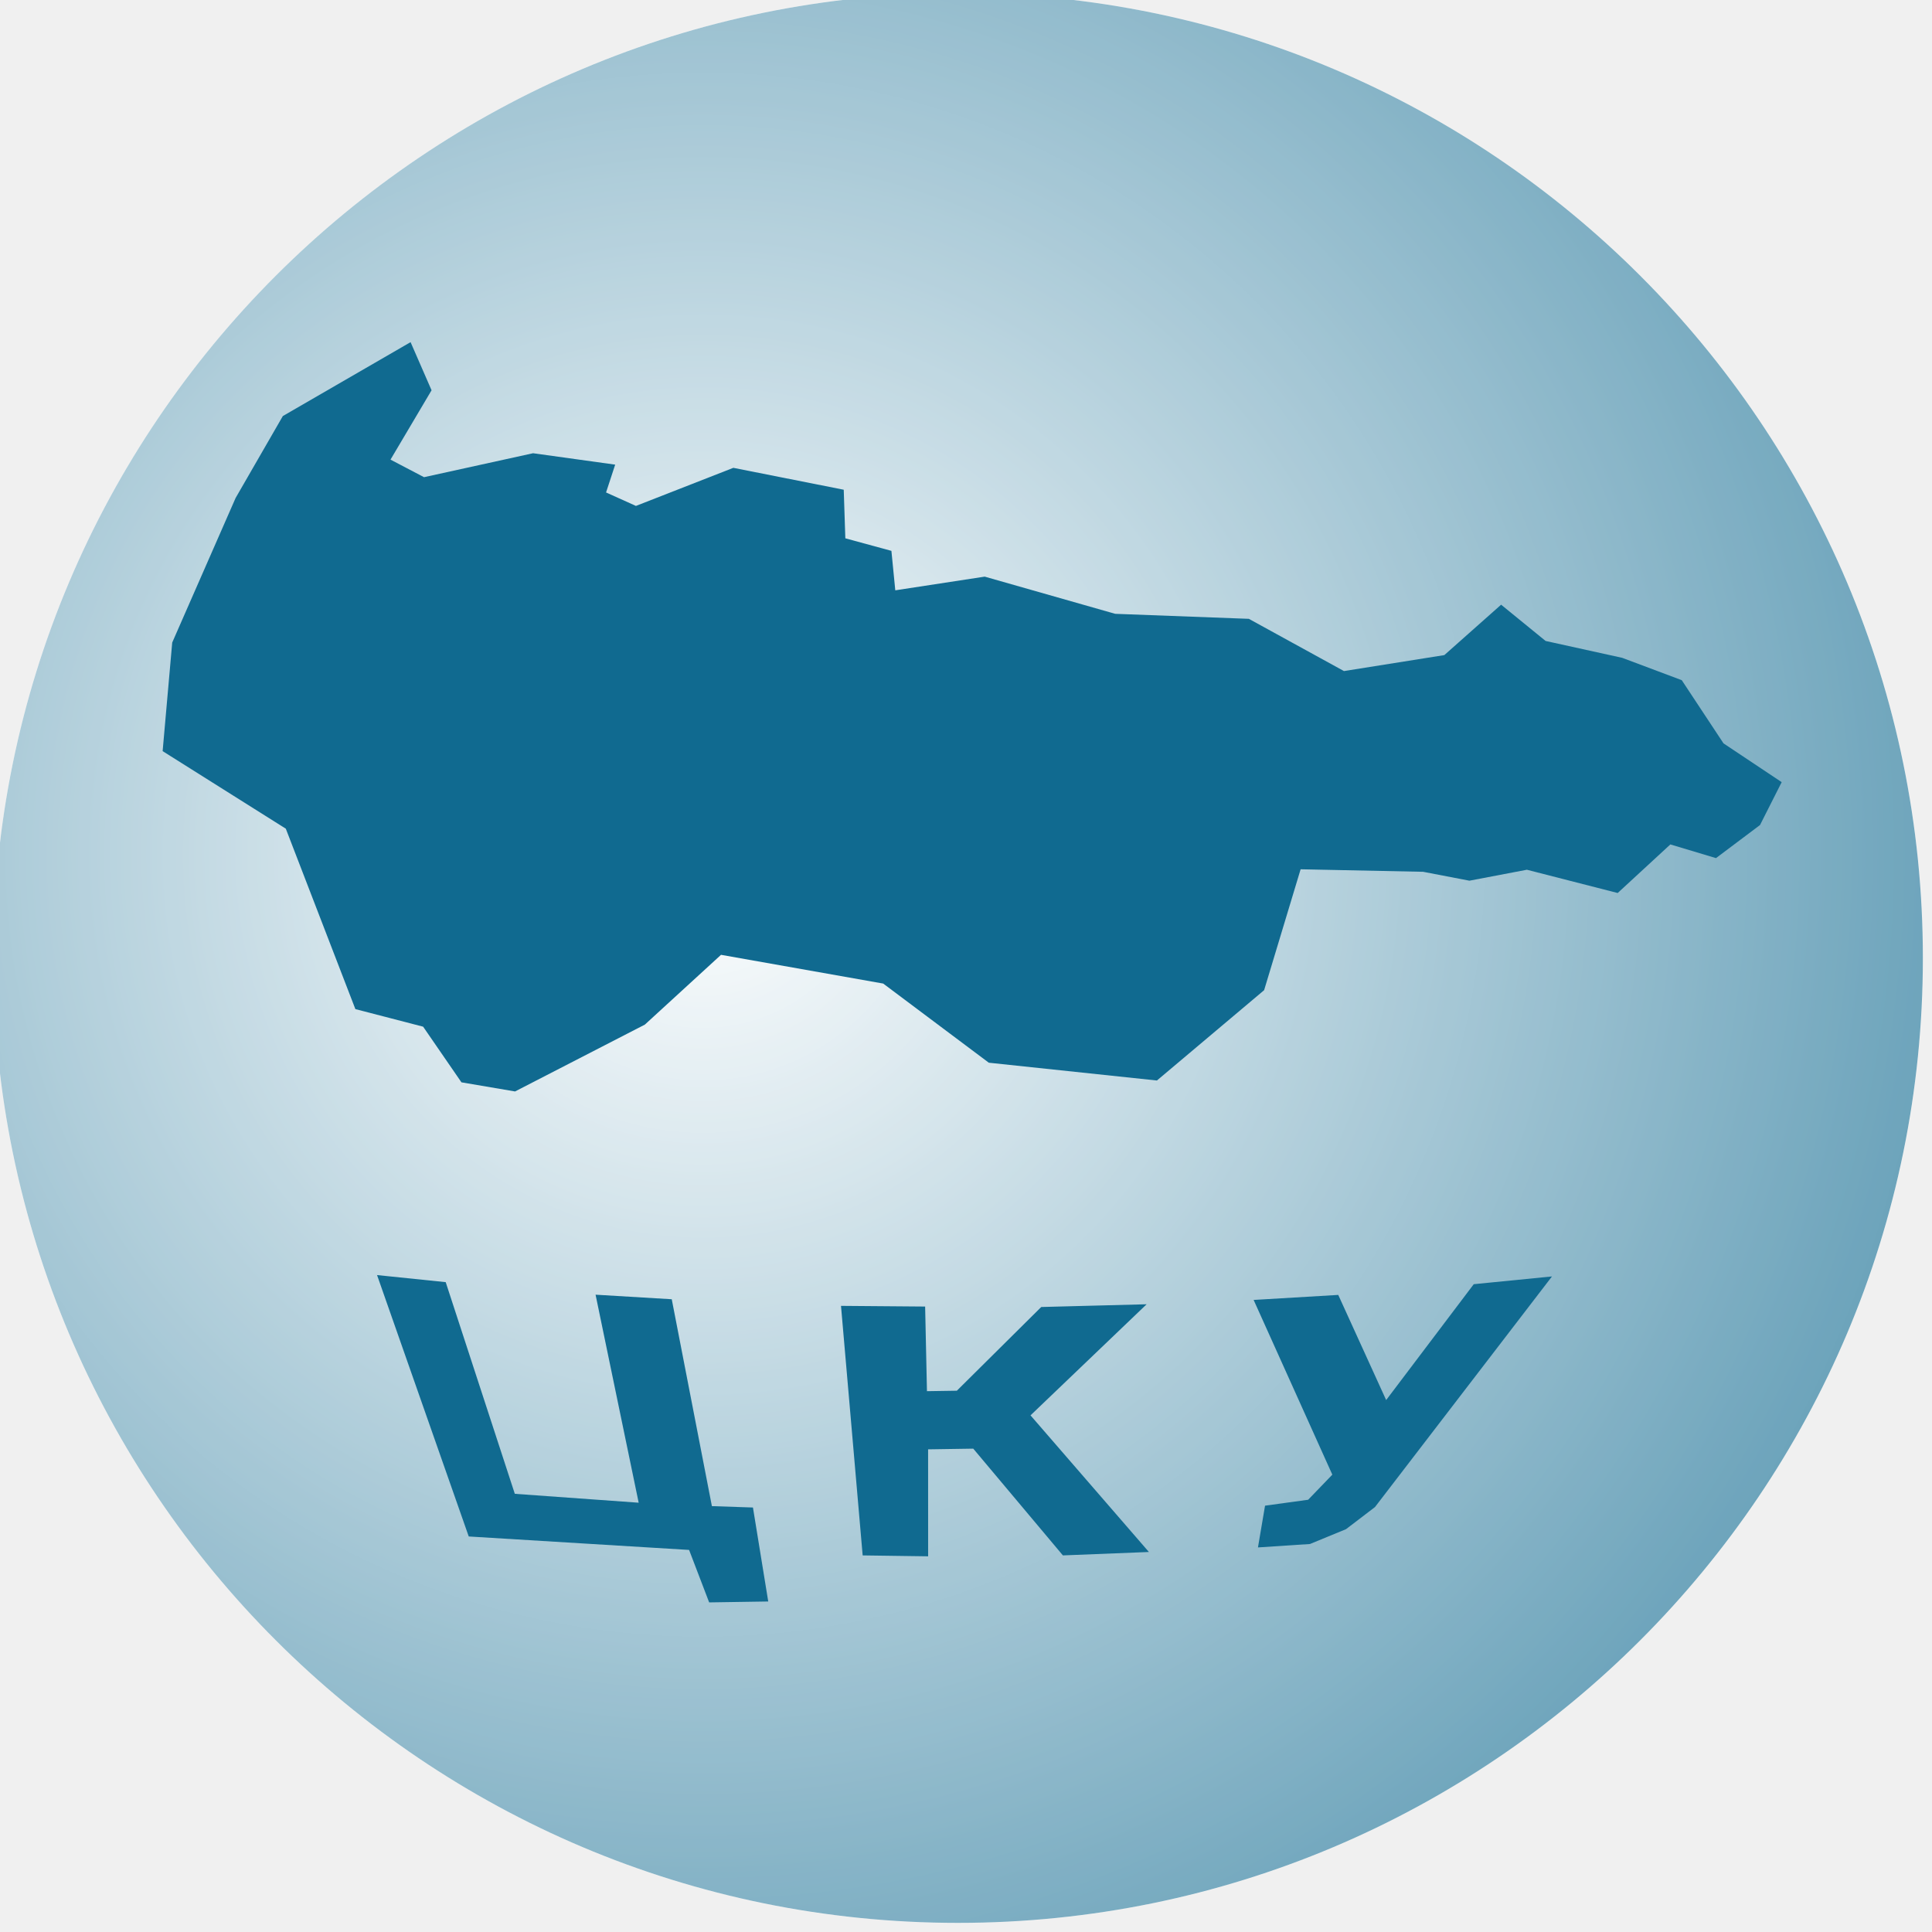
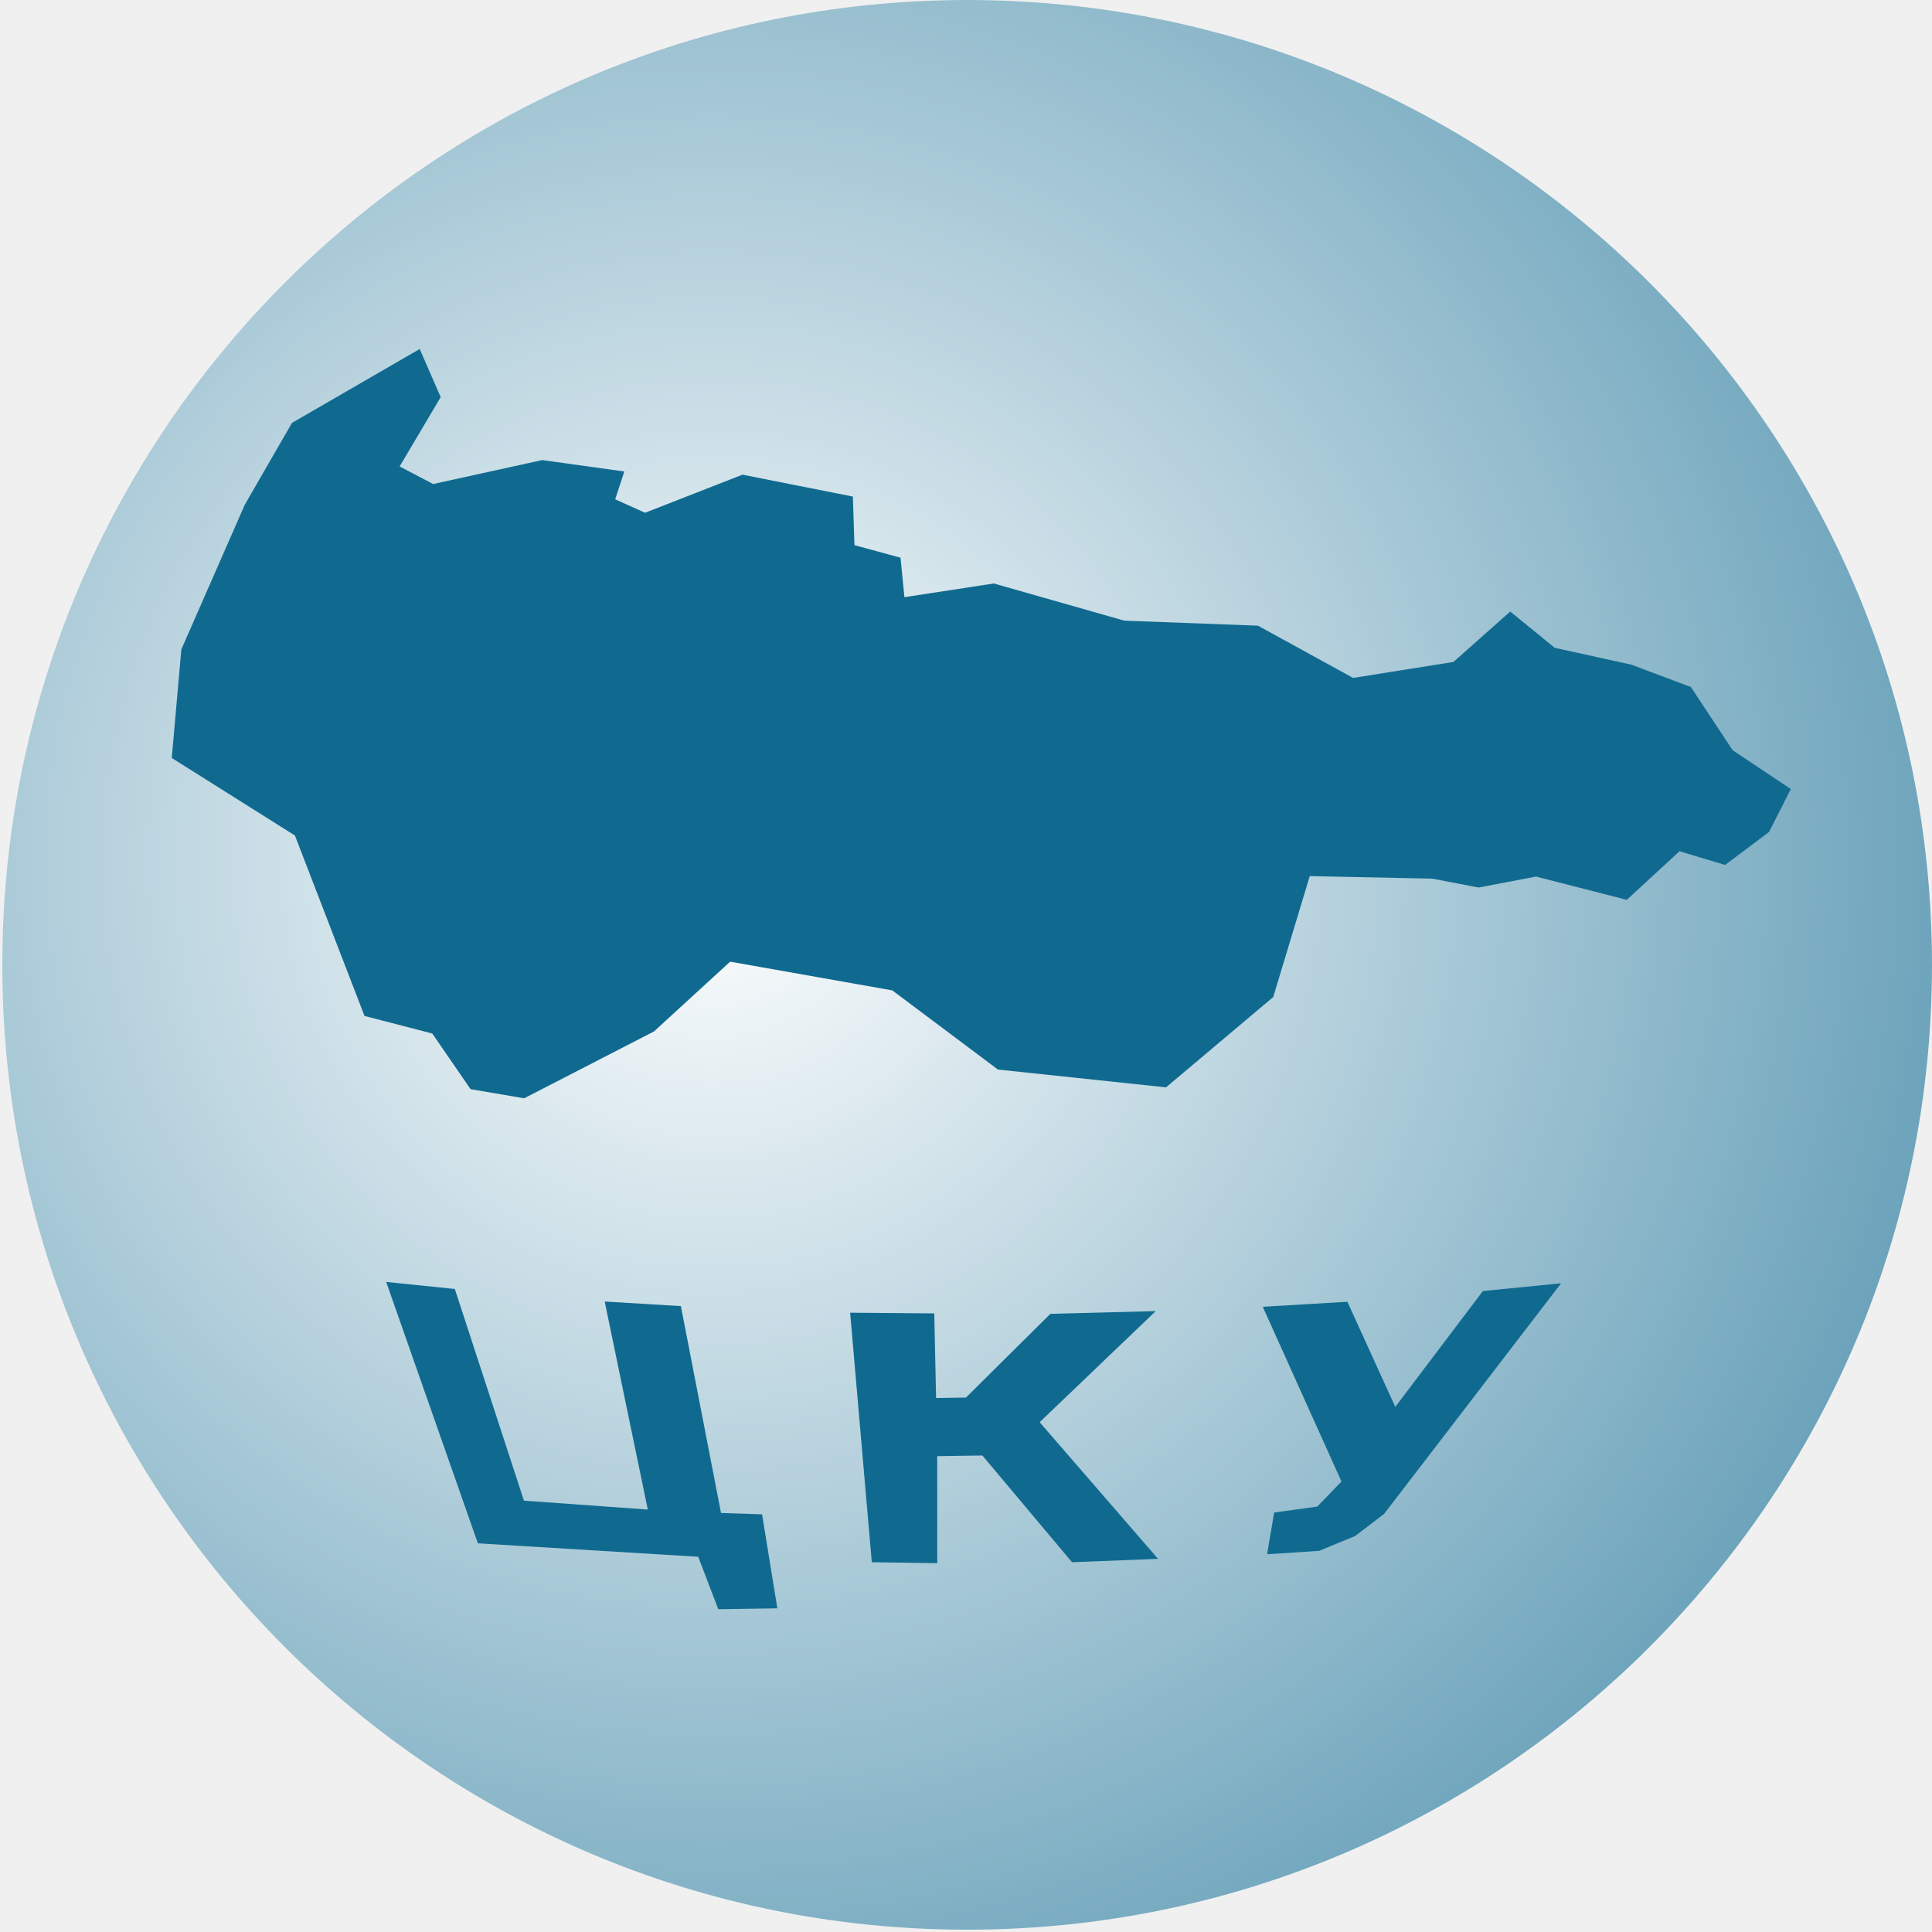
<svg xmlns="http://www.w3.org/2000/svg" width="32" height="32" version="1.1" viewBox="0 0 8.47 8.47">
  <defs>
    <radialGradient id="a" cx="43.13" cy="208.3" r="76.18" gradientTransform="matrix(.09 0 0 .09 223.8 204.6)" gradientUnits="userSpaceOnUse">
      <stop stop-color="#fff" offset="0" />
      <stop stop-color="#106a90" offset="1" />
    </radialGradient>
  </defs>
-   <g transform="translate(-224.6 -219.6)">
+   <g transform="translate(-224.56,-219.57)">
    <circle cx="228.8" cy="223.8" r="4.23" fill="#fff" style="paint-order:normal" />
    <circle cx="228.8" cy="223.8" r="4.23" fill="url(#a)" opacity=".77" style="paint-order:normal" />
    <path d="m226.4 221.1-0.56 0.324-0.207 0.359-0.278 0.634-0.042 0.476 0.54 0.34 0.305 0.791 0.297 0.077 0.168 0.244 0.235 0.04 0.569-0.293 0.334-0.306 0.711 0.126 0.463 0.347 0.737 0.078 0.47-0.396 0.16-0.53 0.537 0.011 0.203 0.039 0.252-0.048 0.398 0.102 0.231-0.213 0.2 0.06 0.193-0.145 0.095-0.188-0.255-0.17-0.183-0.277-0.261-0.098-0.336-0.074-0.195-0.159-0.249 0.221-0.44 0.07-0.417-0.229-0.586-0.022-0.572-0.163-0.392 0.06-0.017-0.173-0.202-0.055-7e-3 -0.213-0.484-0.096-0.427 0.167-0.131-0.059 0.04-0.122-0.36-0.05-0.478 0.105-0.147-0.077 0.18-0.304zm5.004 4.096-0.343 0.034-0.384 0.508-0.21-0.461-0.371 0.022 0.345 0.766-0.106 0.11-0.189 0.026-0.031 0.183 0.228-0.015 0.158-0.065 0.127-0.097zm-3.117 0.129 0.095 1.094 0.287 4e-3 -1.5e-4 -0.469 0.198-3e-3 0.393 0.468 0.377-0.015-0.519-0.599 0.509-0.487-0.462 0.012-0.37 0.367-0.131 2e-3 -8e-3 -0.371zm-2.034-0.135 0.402 1.146 0.966 0.059 0.088 0.23 0.259-4e-3 -0.067-0.412-0.18-6e-3 -0.176-0.907-0.334-0.02 0.189 0.912-0.543-0.039-0.303-0.928z" fill="#106a90" stroke-linecap="round" stroke-linejoin="round" stroke-width=".132" style="paint-order:fill markers stroke" />
  </g>
</svg>
